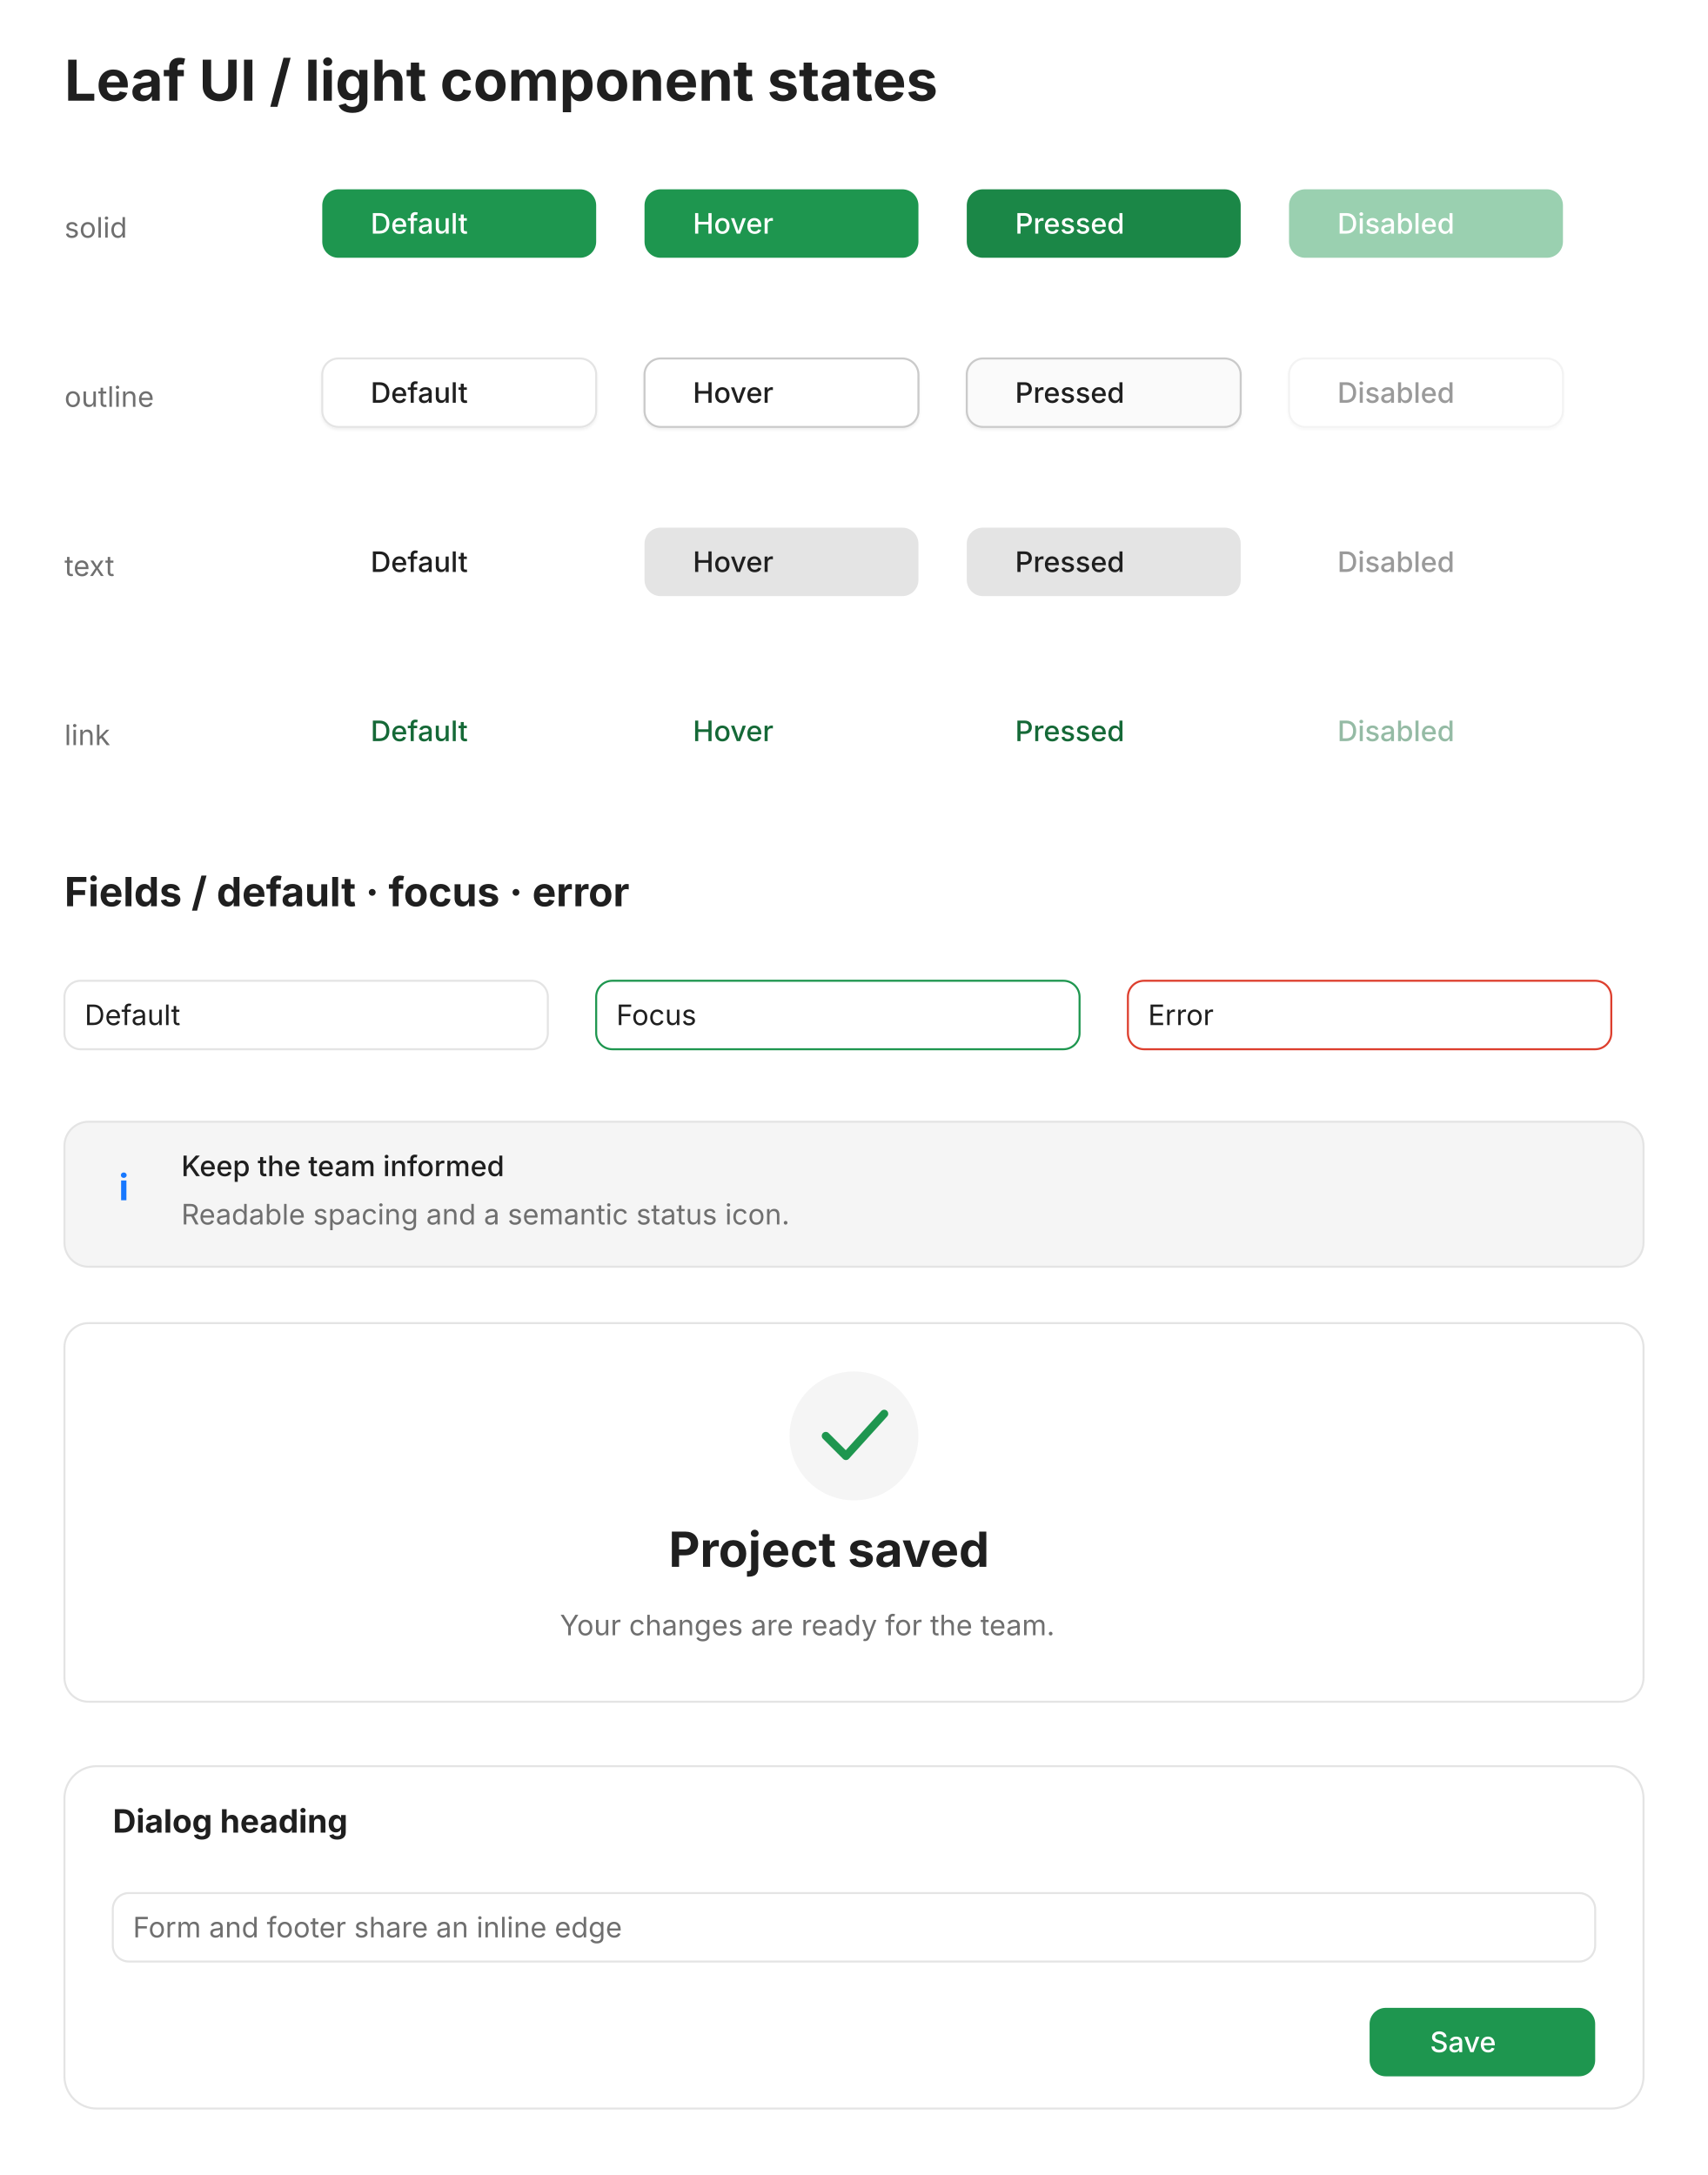
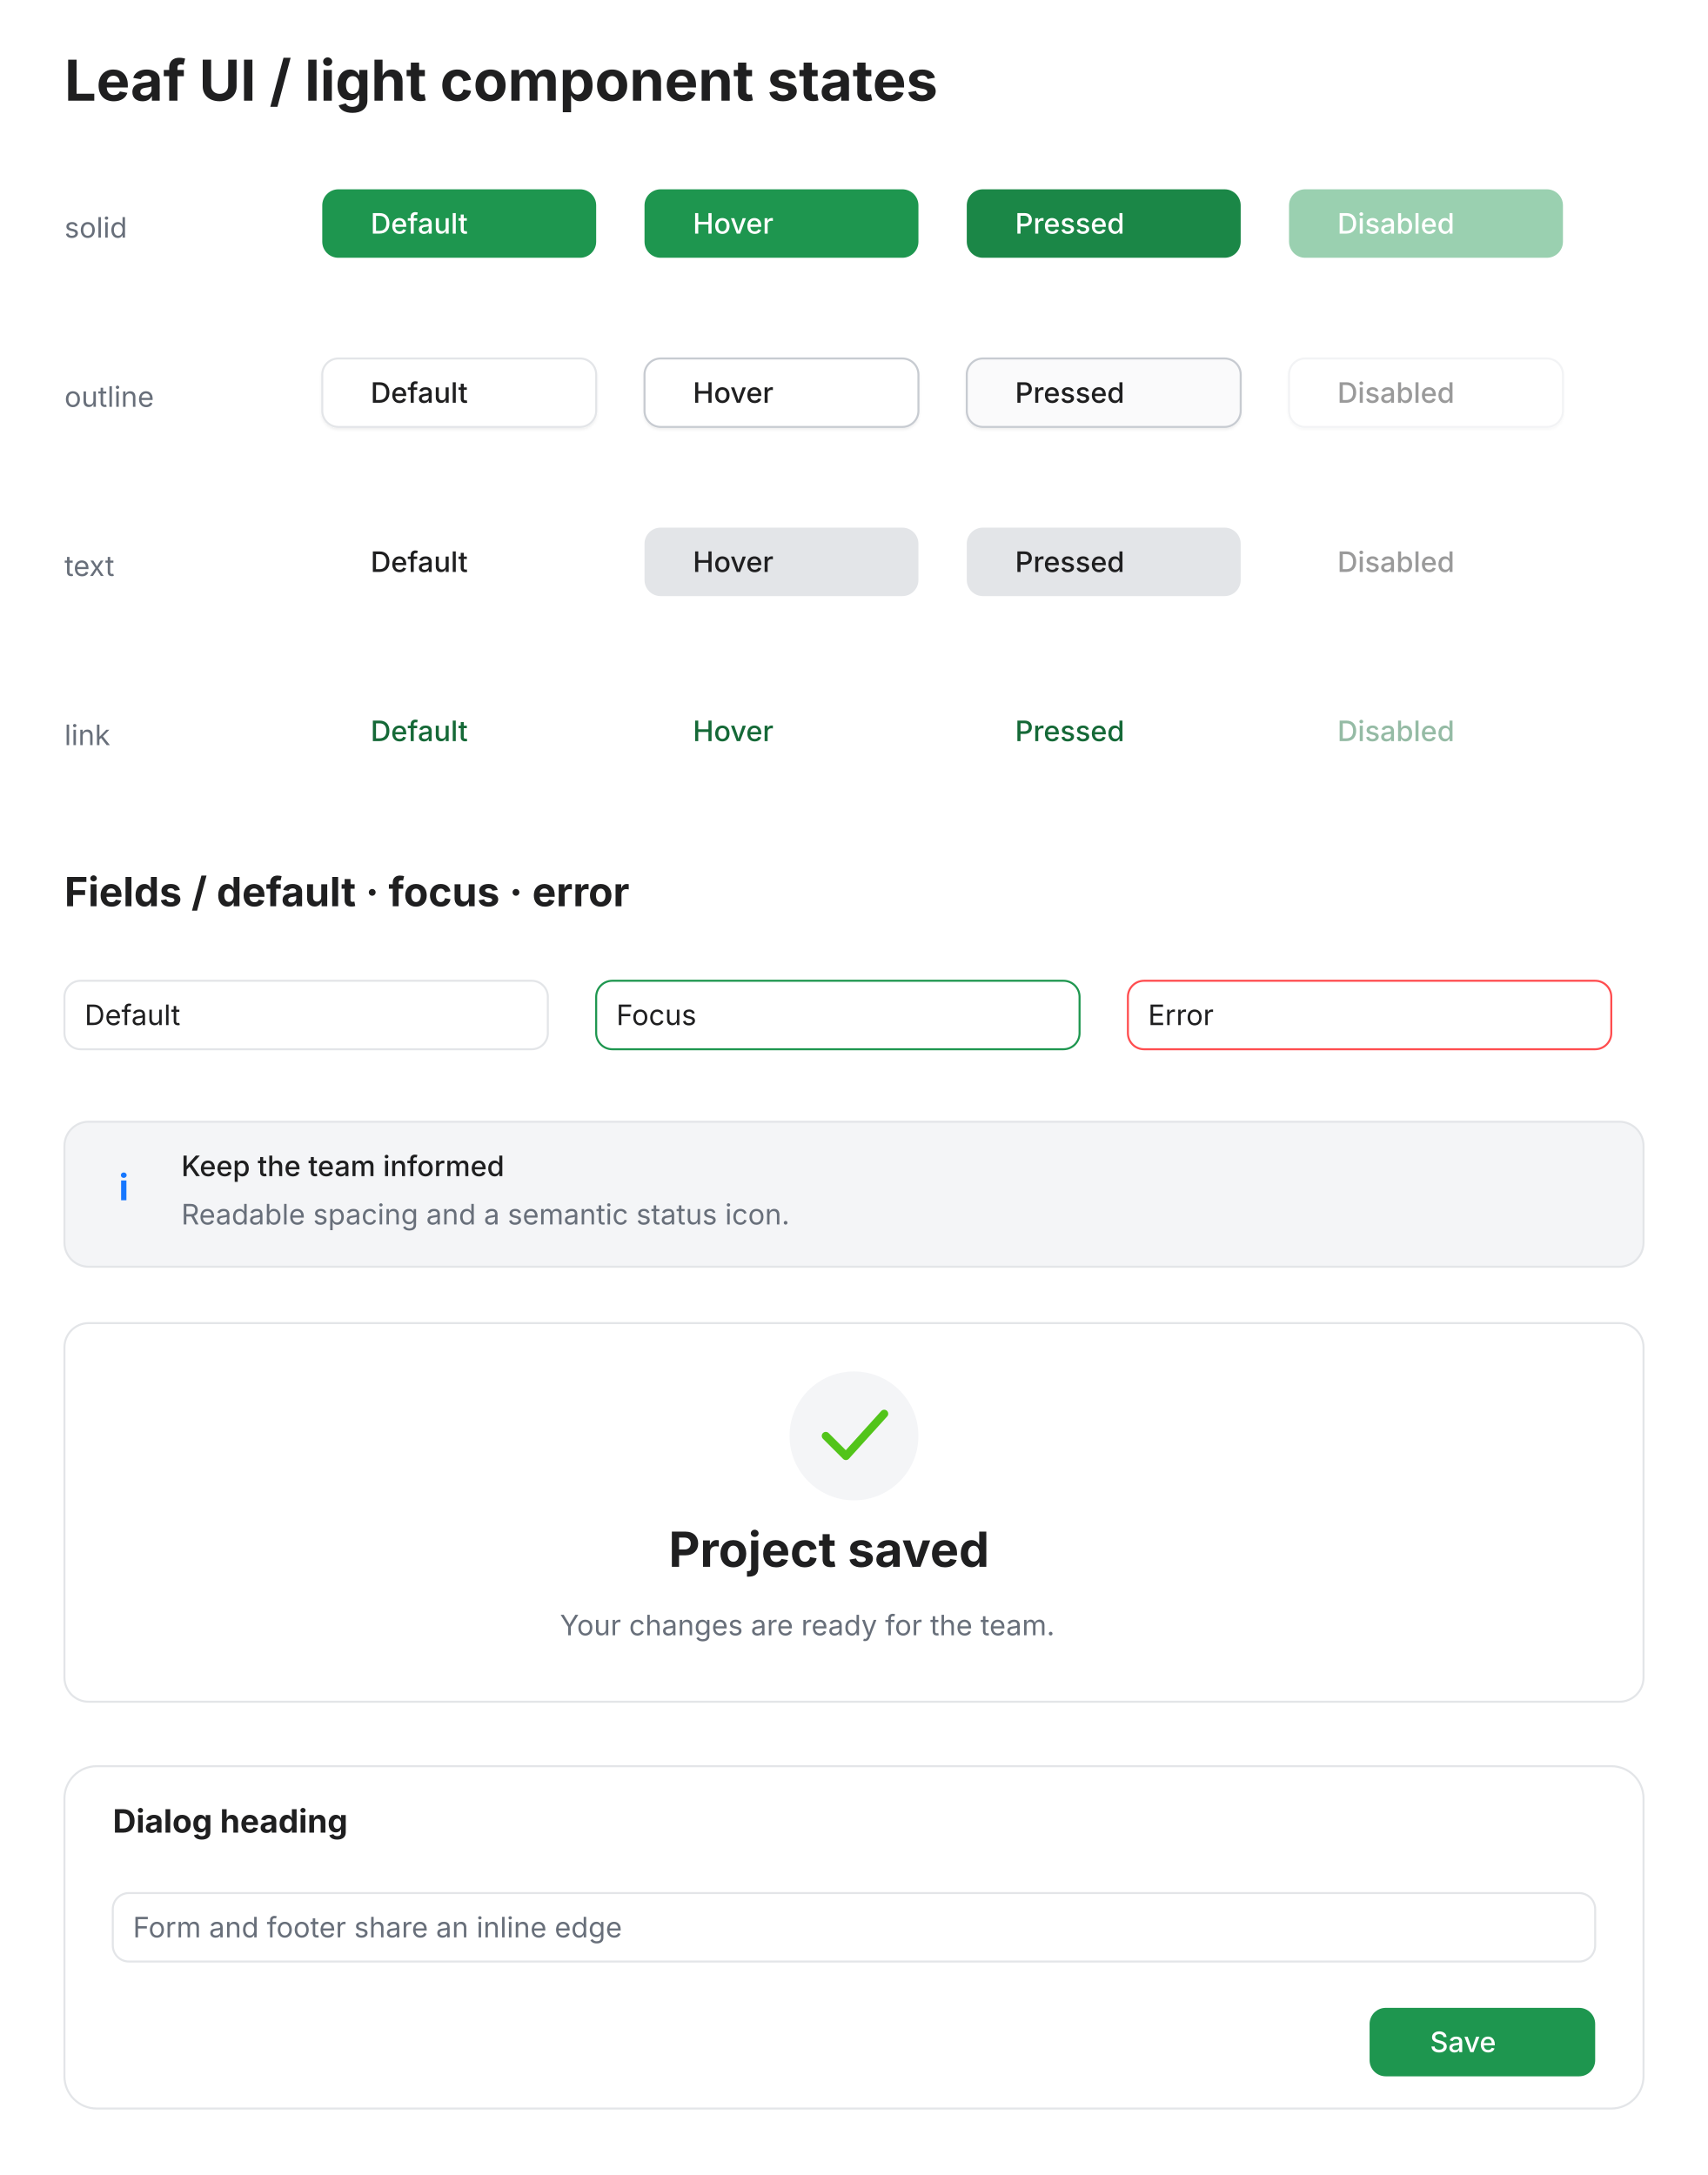
<svg xmlns="http://www.w3.org/2000/svg" width="848" height="1080" viewBox="0 0 848 1080" font-family="Inter, Arial, sans-serif">
  <rect x="0" y="0" width="848" height="1080" rx="0" fill="#ffffff" stroke="none" />
  <defs>
    <filter id="button-outline-shadow" x="-20%" y="-20%" width="140%" height="160%">
      <feDropShadow dx="0" dy="1" stdDeviation="0.8" flood-color="#000000" flood-opacity="0.06" />
    </filter>
  </defs>
-   <text x="32" y="50" fill="#1f1f1f" font-size="28" font-weight="700">Leaf UI / light component states</text>
-   <text x="32" y="118" fill="#6f6f6f" font-size="14" font-weight="400">solid</text>
+   <text x="32" y="50" fill="#1f1f20" font-size="28" font-weight="700">Leaf UI / light component states</text>
+   <text x="32" y="118" fill="#686f7a" font-size="14" font-weight="400">solid</text>
  <g id="button-solid-default" opacity="1">
    <rect x="160" y="94" width="136" height="34" rx="8" fill="#1e964f" stroke="none" />
    <text x="184" y="116" fill="#ffffff" font-size="14" font-weight="500">Default</text>
  </g>
  <g id="button-solid-hover" opacity="1">
    <rect x="320" y="94" width="136" height="34" rx="8" fill="#1e964f" stroke="none" />
    <text x="344" y="116" fill="#ffffff" font-size="14" font-weight="500">Hover</text>
  </g>
  <g id="button-solid-pressed" opacity="1">
    <rect x="480" y="94" width="136" height="34" rx="8" fill="rgba(27, 135, 71, 1)" stroke="none" />
    <text x="504" y="116" fill="#ffffff" font-size="14" font-weight="500">Pressed</text>
  </g>
  <g id="button-solid-disabled" opacity="0.45">
    <rect x="640" y="94" width="136" height="34" rx="8" fill="#1e964f" stroke="none" />
    <text x="664" y="116" fill="#ffffff" font-size="14" font-weight="500">Disabled</text>
  </g>
-   <text x="32" y="202" fill="#6f6f6f" font-size="14" font-weight="400">outline</text>
+   <text x="32" y="202" fill="#686f7a" font-size="14" font-weight="400">outline</text>
  <g id="button-outline-default" opacity="1">
-     <rect x="160" y="178" width="136" height="34" rx="8" fill="#ffffff" stroke="#e4e4e4" filter="url(#button-outline-shadow)" />
-     <text x="184" y="200" fill="#1f1f1f" font-size="14" font-weight="500">Default</text>
+     <rect x="160" y="178" width="136" height="34" rx="8" fill="#ffffff" stroke="#e3e5e8" filter="url(#button-outline-shadow)" />
+     <text x="184" y="200" fill="#1f1f20" font-size="14" font-weight="500">Default</text>
  </g>
  <g id="button-outline-hover" opacity="1">
-     <rect x="320" y="178" width="136" height="34" rx="8" fill="#ffffff" stroke="#cacaca" filter="url(#button-outline-shadow)" />
-     <text x="344" y="200" fill="#1f1f1f" font-size="14" font-weight="500">Hover</text>
+     <rect x="320" y="178" width="136" height="34" rx="8" fill="#ffffff" stroke="#c7cbd1" filter="url(#button-outline-shadow)" />
+     <text x="344" y="200" fill="#1f1f20" font-size="14" font-weight="500">Hover</text>
  </g>
  <g id="button-outline-pressed" opacity="1">
-     <rect x="480" y="178" width="136" height="34" rx="8" fill="rgb(250, 250, 250)" stroke="#cacaca" filter="url(#button-outline-shadow)" />
-     <text x="504" y="200" fill="#1f1f1f" font-size="14" font-weight="500">Pressed</text>
+     <rect x="480" y="178" width="136" height="34" rx="8" fill="rgb(250, 250, 251)" stroke="#c7cbd1" filter="url(#button-outline-shadow)" />
+     <text x="504" y="200" fill="#1f1f20" font-size="14" font-weight="500">Pressed</text>
  </g>
  <g id="button-outline-disabled" opacity="0.45">
-     <rect x="640" y="178" width="136" height="34" rx="8" fill="#ffffff" stroke="#e4e4e4" filter="url(#button-outline-shadow)" />
-     <text x="664" y="200" fill="#1f1f1f" font-size="14" font-weight="500">Disabled</text>
+     <rect x="640" y="178" width="136" height="34" rx="8" fill="#ffffff" stroke="#e3e5e8" filter="url(#button-outline-shadow)" />
+     <text x="664" y="200" fill="#1f1f20" font-size="14" font-weight="500">Disabled</text>
  </g>
-   <text x="32" y="286" fill="#6f6f6f" font-size="14" font-weight="400">text</text>
+   <text x="32" y="286" fill="#686f7a" font-size="14" font-weight="400">text</text>
  <g id="button-text-default" opacity="1">
    <rect x="160" y="262" width="136" height="34" rx="8" fill="none" stroke="none" />
-     <text x="184" y="284" fill="#1f1f1f" font-size="14" font-weight="500">Default</text>
+     <text x="184" y="284" fill="#1f1f20" font-size="14" font-weight="500">Default</text>
  </g>
  <g id="button-text-hover" opacity="1">
-     <rect x="320" y="262" width="136" height="34" rx="8" fill="#e4e4e4" stroke="none" />
-     <text x="344" y="284" fill="#1f1f1f" font-size="14" font-weight="500">Hover</text>
+     <rect x="320" y="262" width="136" height="34" rx="8" fill="#e3e5e8" stroke="none" />
+     <text x="344" y="284" fill="#1f1f20" font-size="14" font-weight="500">Hover</text>
  </g>
  <g id="button-text-pressed" opacity="1">
-     <rect x="480" y="262" width="136" height="34" rx="8" fill="#e4e4e4" stroke="none" />
-     <text x="504" y="284" fill="#1f1f1f" font-size="14" font-weight="500">Pressed</text>
+     <rect x="480" y="262" width="136" height="34" rx="8" fill="#e3e5e8" stroke="none" />
+     <text x="504" y="284" fill="#1f1f20" font-size="14" font-weight="500">Pressed</text>
  </g>
  <g id="button-text-disabled" opacity="0.45">
    <rect x="640" y="262" width="136" height="34" rx="8" fill="none" stroke="none" />
-     <text x="664" y="284" fill="#1f1f1f" font-size="14" font-weight="500">Disabled</text>
+     <text x="664" y="284" fill="#1f1f20" font-size="14" font-weight="500">Disabled</text>
  </g>
-   <text x="32" y="370" fill="#6f6f6f" font-size="14" font-weight="400">link</text>
+   <text x="32" y="370" fill="#686f7a" font-size="14" font-weight="400">link</text>
  <g id="button-link-default" opacity="1">
    <rect x="160" y="346" width="136" height="34" rx="8" fill="none" stroke="none" />
    <text x="184" y="368" fill="rgba(21, 105, 55, 1)" font-size="14" font-weight="500">Default</text>
  </g>
  <g id="button-link-hover" opacity="1">
    <rect x="320" y="346" width="136" height="34" rx="8" fill="none" stroke="none" />
    <text x="344" y="368" fill="rgba(21, 105, 55, 1)" font-size="14" font-weight="500">Hover</text>
  </g>
  <g id="button-link-pressed" opacity="1">
    <rect x="480" y="346" width="136" height="34" rx="8" fill="none" stroke="none" />
    <text x="504" y="368" fill="rgba(21, 105, 55, 1)" font-size="14" font-weight="500">Pressed</text>
  </g>
  <g id="button-link-disabled" opacity="0.45">
    <rect x="640" y="346" width="136" height="34" rx="8" fill="none" stroke="none" />
    <text x="664" y="368" fill="rgba(21, 105, 55, 1)" font-size="14" font-weight="500">Disabled</text>
  </g>
-   <text x="32" y="450" fill="#1f1f1f" font-size="20" font-weight="700">Fields / default · focus · error</text>
+   <text x="32" y="450" fill="#1f1f20" font-size="20" font-weight="700">Fields / default · focus · error</text>
  <g id="input-default">
-     <rect x="32" y="487" width="240" height="34" rx="8" fill="#ffffff" stroke="#e4e4e4" />
-     <text x="42" y="509" fill="#1f1f1f" font-size="14" font-weight="400">Default</text>
+     <rect x="32" y="487" width="240" height="34" rx="8" fill="#ffffff" stroke="#e3e5e8" />
+     <text x="42" y="509" fill="#1f1f20" font-size="14" font-weight="400">Default</text>
  </g>
  <g id="input-focus">
    <rect x="296" y="487" width="240" height="34" rx="8" fill="#ffffff" stroke="#1e964f" />
-     <text x="306" y="509" fill="#1f1f1f" font-size="14" font-weight="400">Focus</text>
+     <text x="306" y="509" fill="#1f1f20" font-size="14" font-weight="400">Focus</text>
  </g>
  <g id="input-error">
-     <rect x="560" y="487" width="240" height="34" rx="8" fill="#ffffff" stroke="#dd3f2e" />
-     <text x="570" y="509" fill="#1f1f1f" font-size="14" font-weight="400">Error</text>
+     <rect x="560" y="487" width="240" height="34" rx="8" fill="#ffffff" stroke="#ff4d4f" />
+     <text x="570" y="509" fill="#1f1f20" font-size="14" font-weight="400">Error</text>
  </g>
  <g id="alert-info">
-     <rect x="32" y="557" width="784" height="72" rx="12" fill="#f5f5f5" stroke="#e4e4e4" />
+     <rect x="32" y="557" width="784" height="72" rx="12" fill="#f4f5f7" stroke="#e3e5e8" />
    <text x="59" y="596" fill="#1677ff" font-size="18" font-weight="700">i</text>
-     <text x="90" y="584" fill="#1f1f1f" font-size="14" font-weight="500">Keep the team informed</text>
-     <text x="90" y="608" fill="#6f6f6f" font-size="14" font-weight="400">Readable spacing and a semantic status icon.</text>
+     <text x="90" y="584" fill="#1f1f20" font-size="14" font-weight="500">Keep the team informed</text>
+     <text x="90" y="608" fill="#686f7a" font-size="14" font-weight="400">Readable spacing and a semantic status icon.</text>
  </g>
  <g id="result-success">
-     <rect x="32" y="657" width="784" height="188" rx="12" fill="#ffffff" stroke="#e4e4e4" />
-     <rect x="392" y="681" width="64" height="64" rx="32" fill="#f5f5f5" stroke="none" />
-     <path d="M410 713 L420 723 L439 702" fill="none" stroke="#1e964f" stroke-width="4" stroke-linecap="round" stroke-linejoin="round" />
-     <text x="332" y="778" fill="#1f1f1f" font-size="24" font-weight="700">Project saved</text>
-     <text x="278" y="812" fill="#6f6f6f" font-size="14" font-weight="400">Your changes are ready for the team.</text>
+     <rect x="32" y="657" width="784" height="188" rx="12" fill="#ffffff" stroke="#e3e5e8" />
+     <rect x="392" y="681" width="64" height="64" rx="32" fill="#f4f5f7" stroke="none" />
+     <path d="M410 713 L420 723 L439 702" fill="none" stroke="#52c41a" stroke-width="4" stroke-linecap="round" stroke-linejoin="round" />
+     <text x="332" y="778" fill="#1f1f20" font-size="24" font-weight="700">Project saved</text>
+     <text x="278" y="812" fill="#686f7a" font-size="14" font-weight="400">Your changes are ready for the team.</text>
  </g>
  <g id="dialog-anatomy">
-     <rect x="32" y="877" width="784" height="170" rx="16" fill="#ffffff" stroke="#e4e4e4" />
-     <text x="56" y="910" fill="#1f1f1f" font-size="16" font-weight="700">Dialog heading</text>
-     <rect x="56" y="940" width="736" height="34" rx="8" fill="#ffffff" stroke="#e4e4e4" />
-     <text x="66" y="962" fill="#6f6f6f" font-size="14" font-weight="400">Form and footer share an inline edge</text>
+     <rect x="32" y="877" width="784" height="170" rx="16" fill="#ffffff" stroke="#e3e5e8" />
+     <text x="56" y="910" fill="#1f1f20" font-size="16" font-weight="700">Dialog heading</text>
+     <rect x="56" y="940" width="736" height="34" rx="8" fill="#ffffff" stroke="#e3e5e8" />
+     <text x="66" y="962" fill="#686f7a" font-size="14" font-weight="400">Form and footer share an inline edge</text>
    <rect x="680" y="997" width="112" height="34" rx="8" fill="#1e964f" stroke="none" />
    <text x="710" y="1019" fill="#ffffff" font-size="14" font-weight="500">Save</text>
  </g>
</svg>
